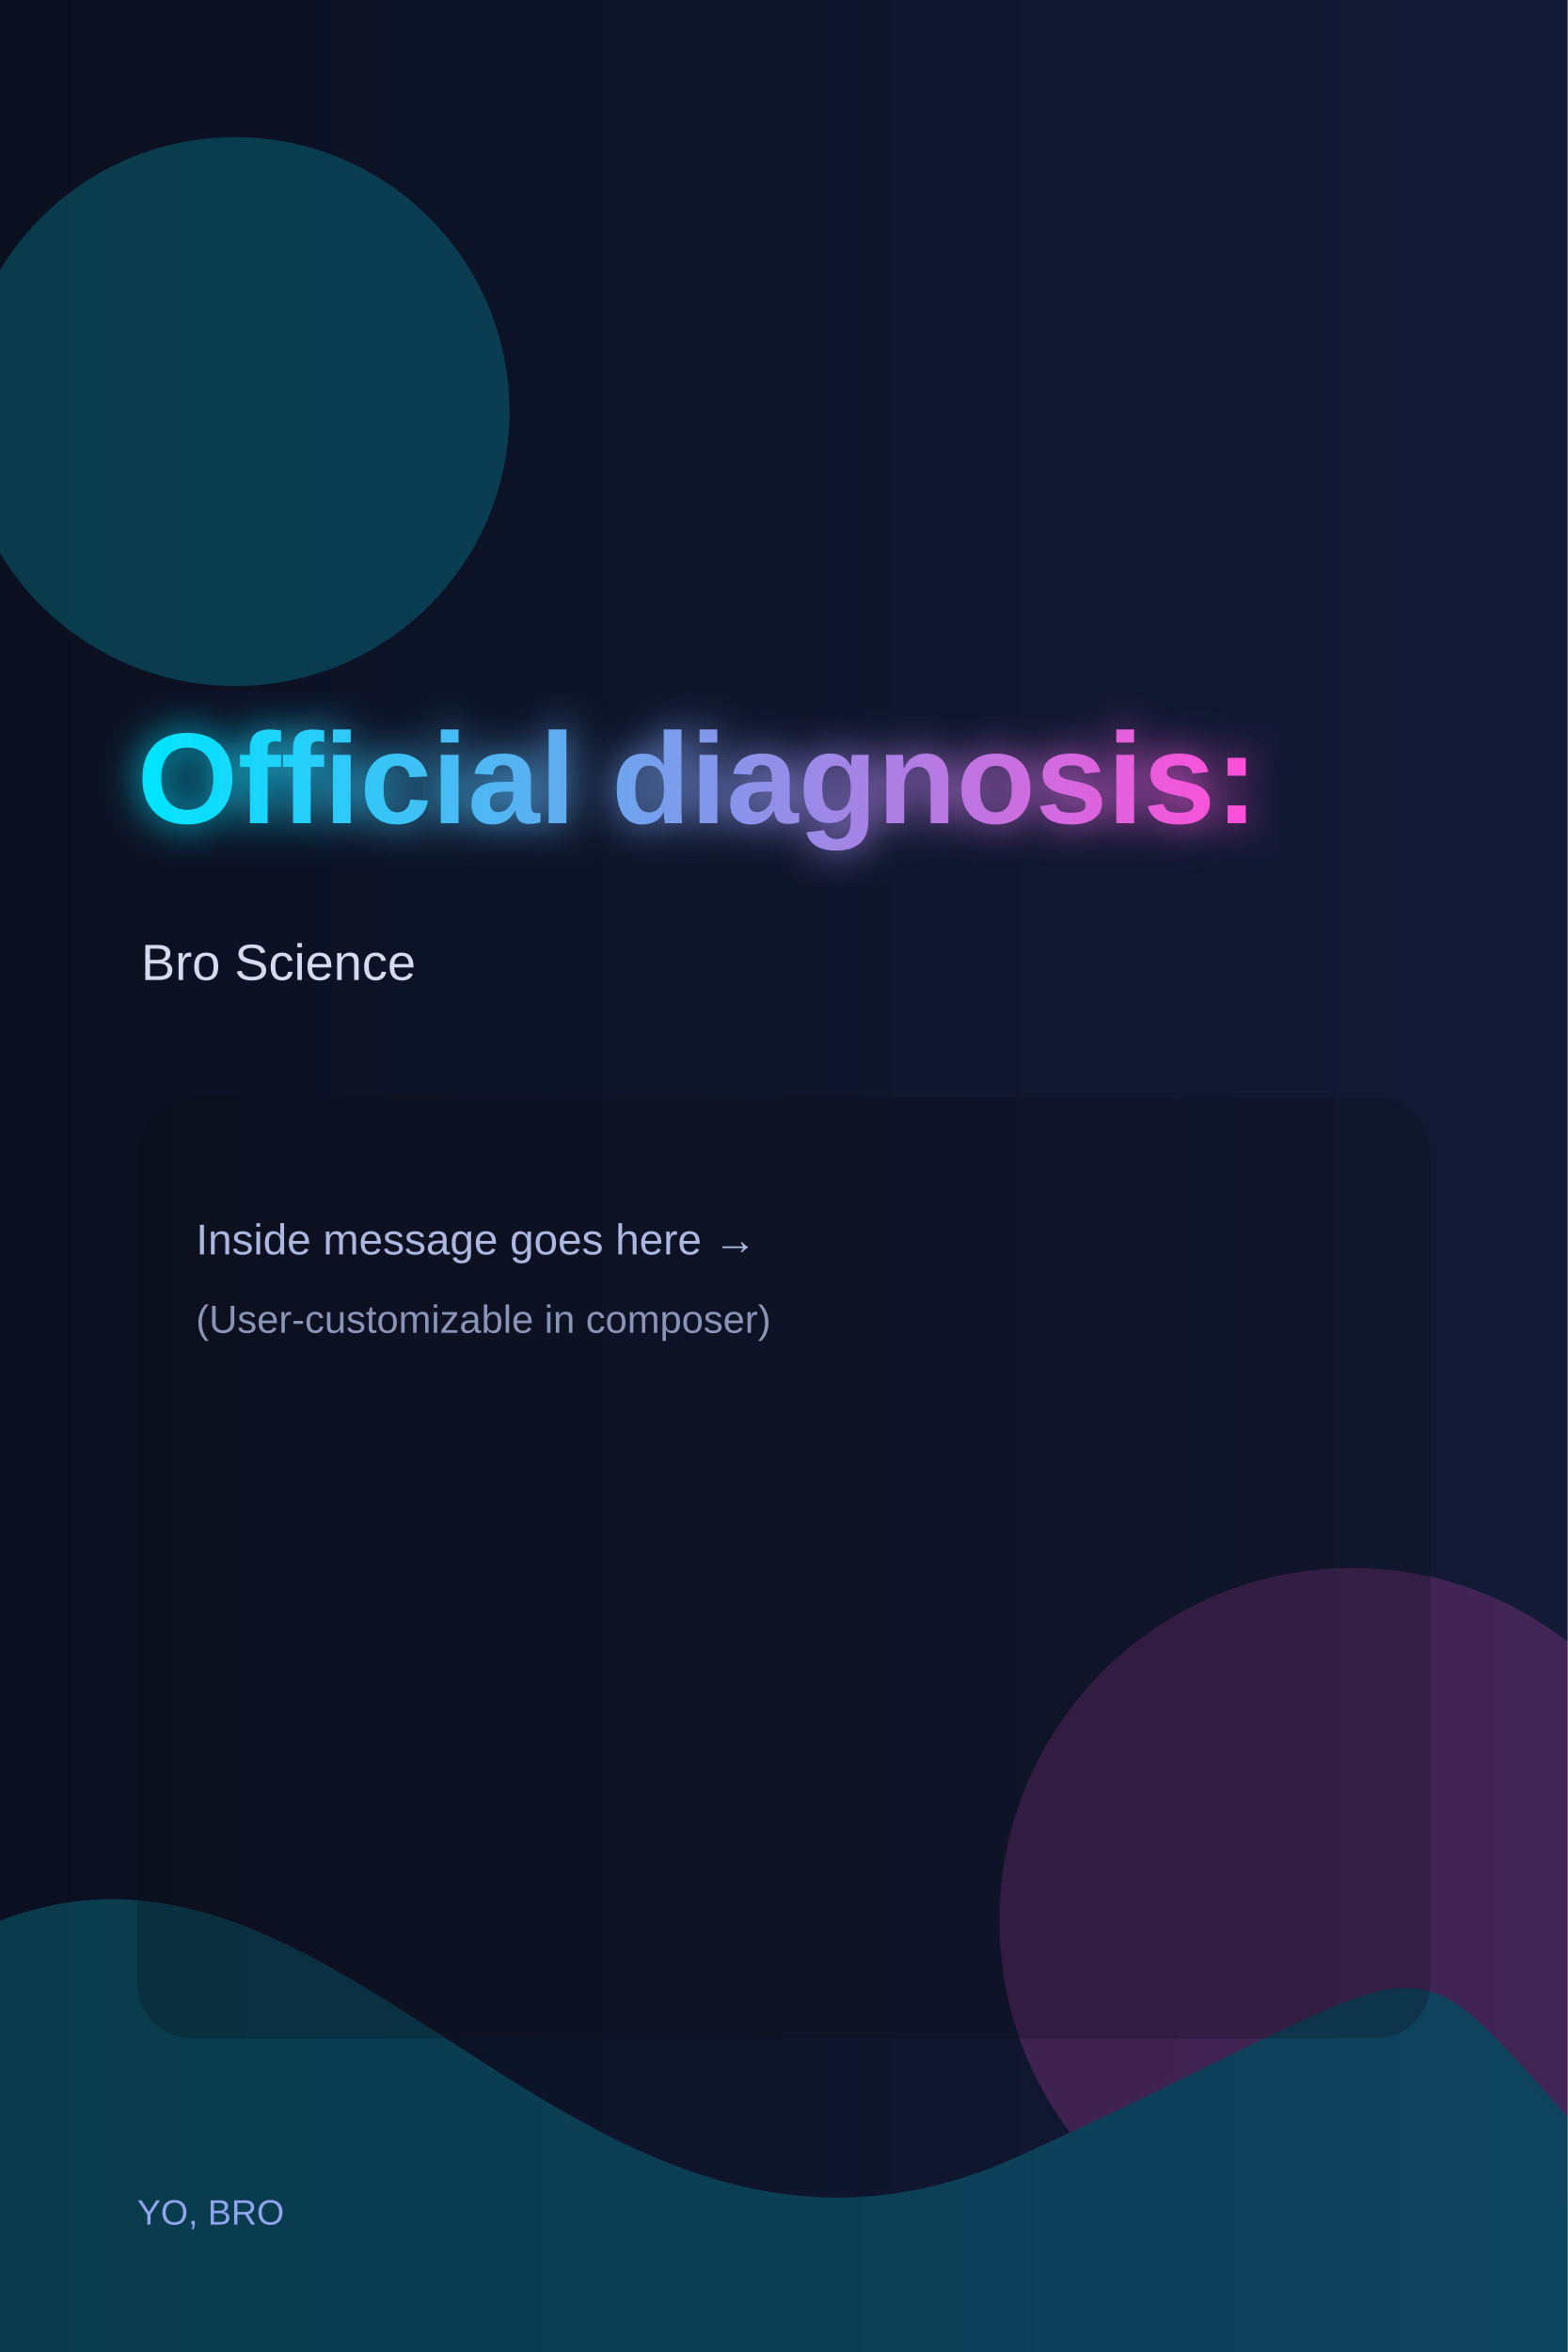
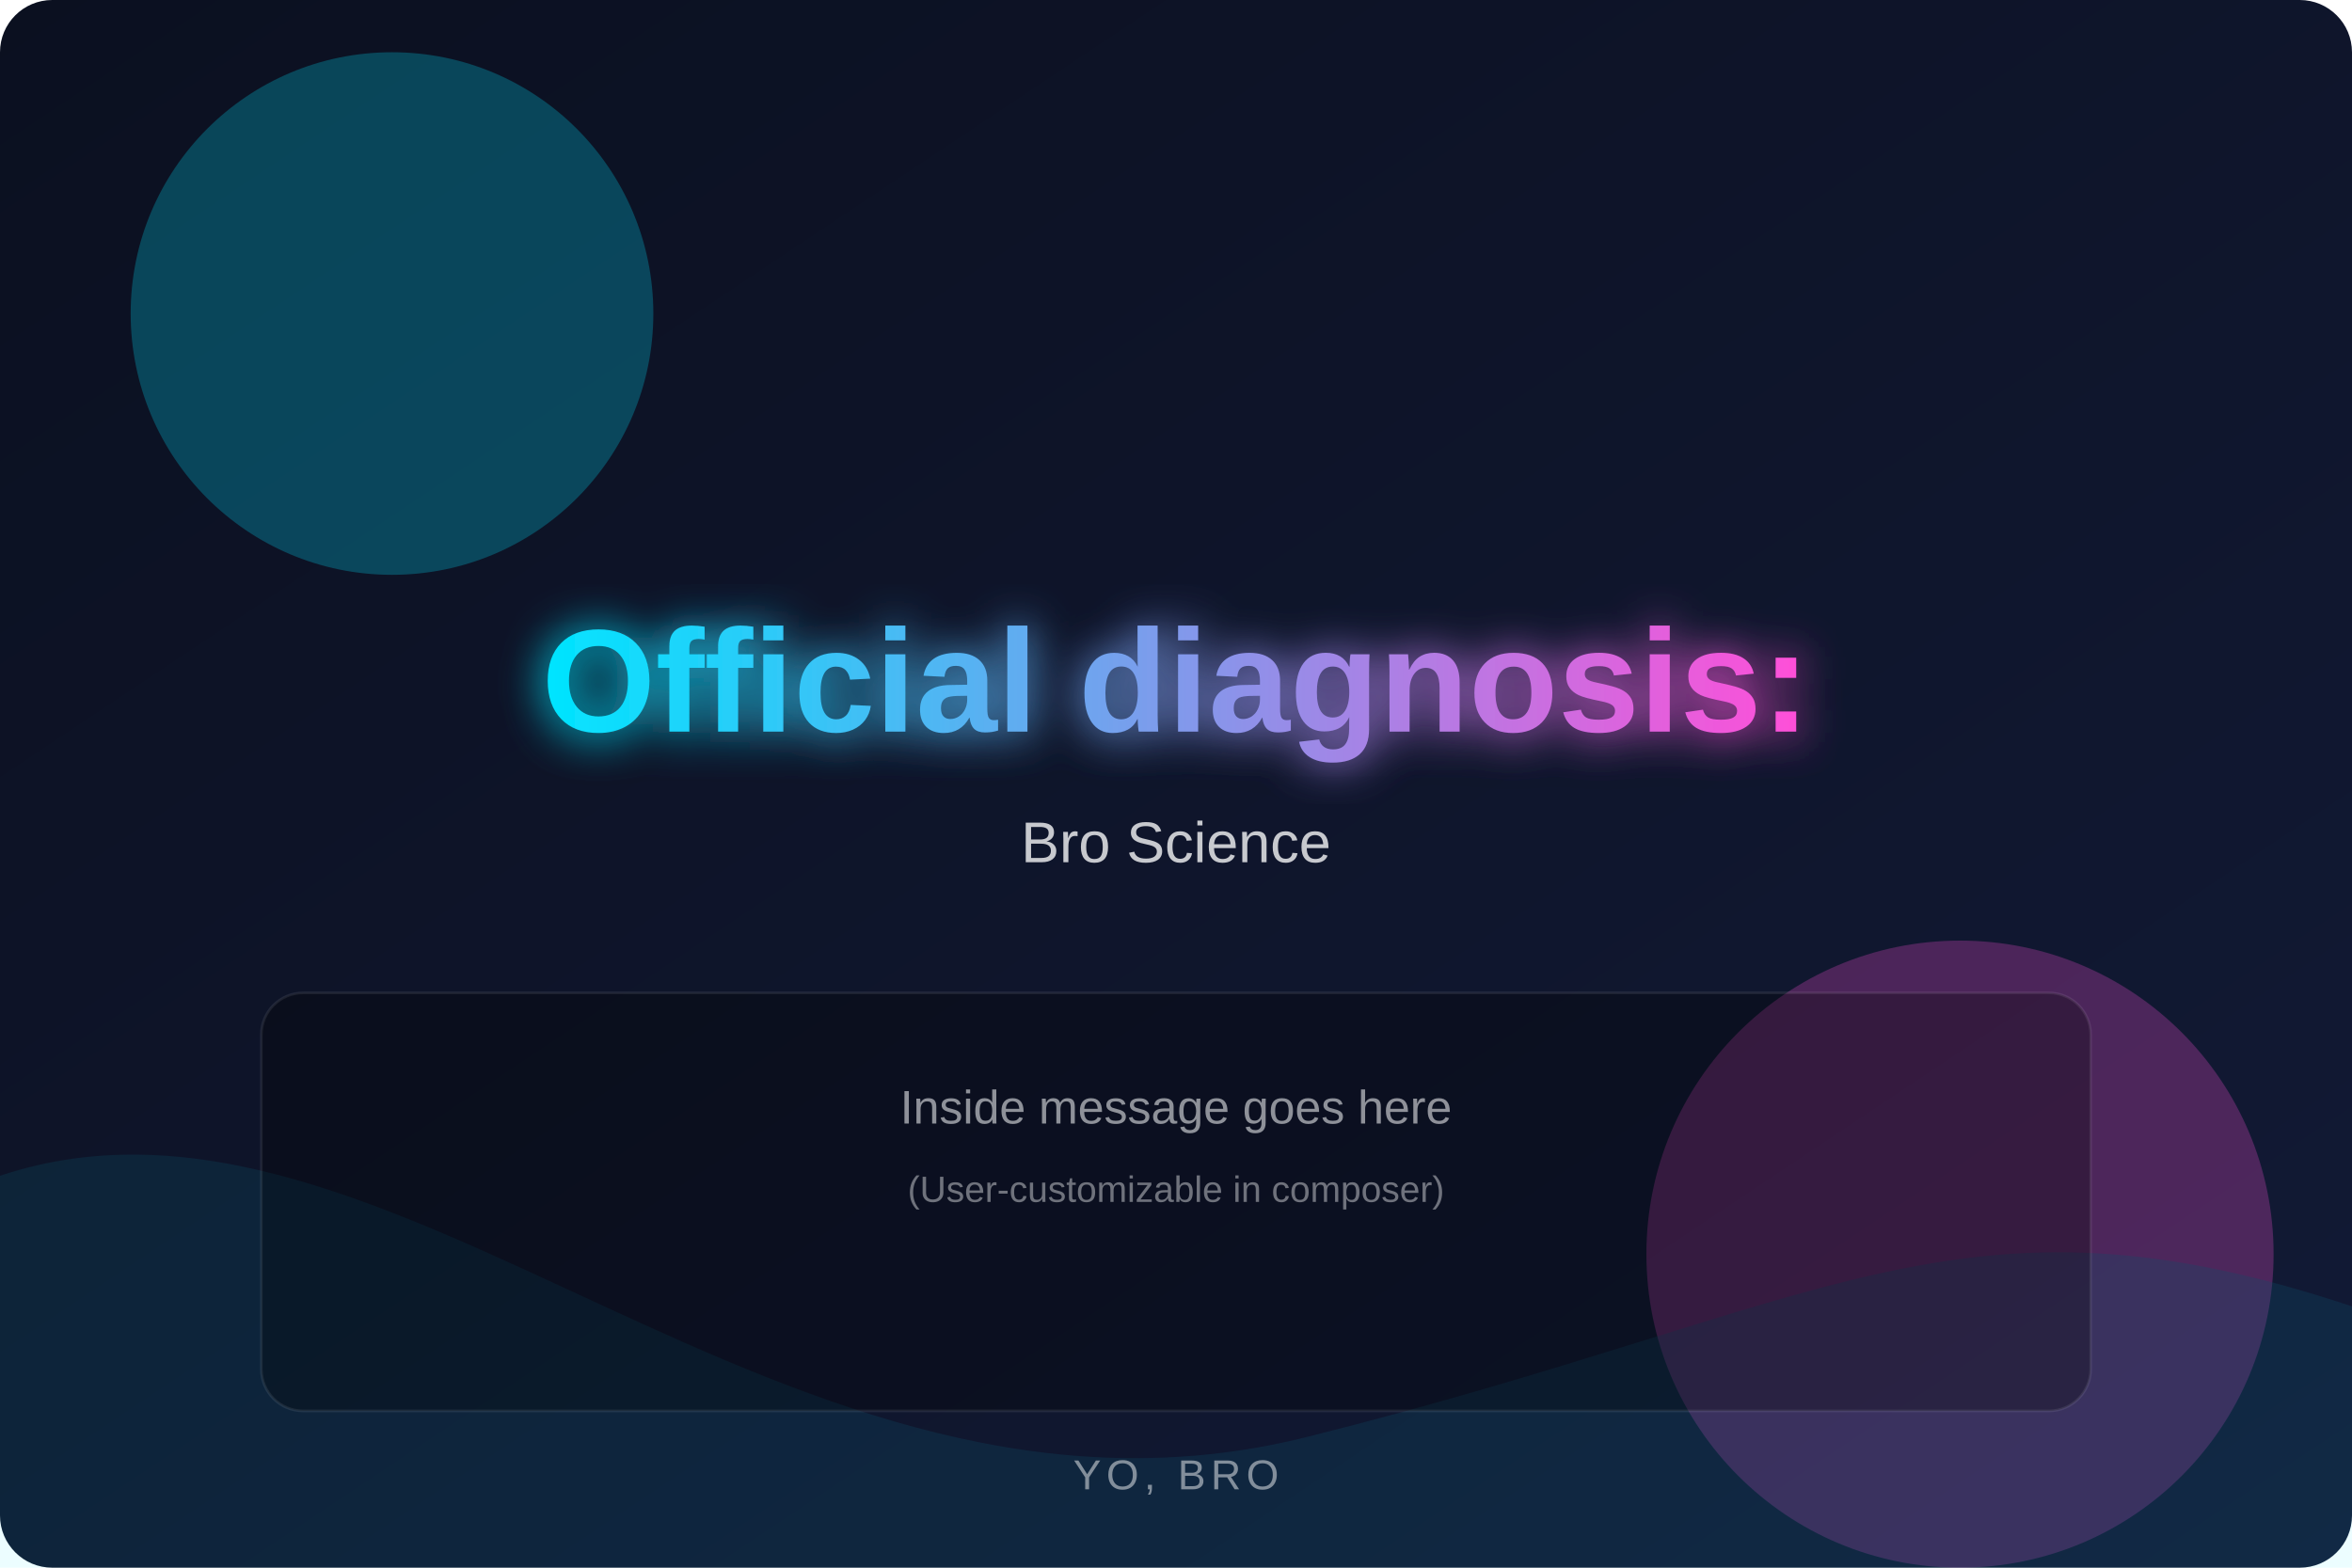
- <svg xmlns="http://www.w3.org/2000/svg" width="800" height="1200" viewBox="0 0 800 1200">
+ <svg xmlns="http://www.w3.org/2000/svg" width="1500" height="1000" viewBox="0 0 900 600">
  <defs>
-     <linearGradient id="bg" x1="0" x2="1">
+     <linearGradient id="bg" x1="0" y1="0" x2="1" y2="1">
      <stop offset="0" stop-color="#0b1020" />
      <stop offset="1" stop-color="#121a36" />
    </linearGradient>
    <linearGradient id="grad" x1="0" x2="1">
      <stop offset="0" stop-color="#00e5ff" />
      <stop offset="1" stop-color="#ff4fd8" />
    </linearGradient>
    <filter id="glow" x="-30%" y="-30%" width="160%" height="160%">
-       <feGaussianBlur stdDeviation="10" result="b" />
+       <feGaussianBlur stdDeviation="8" result="b" />
      <feMerge>
        <feMergeNode in="b" />
        <feMergeNode in="SourceGraphic" />
      </feMerge>
    </filter>
+     <filter id="softShadow">
+       <feDropShadow dx="0" dy="4" stdDeviation="8" flood-color="rgba(0,0,0,0.4)" />
+     </filter>
  </defs>
-   <rect width="800" height="1200" fill="url(#bg)" />
-   <g opacity="0.20">
-     <circle cx="120" cy="210" r="140" fill="#00e5ff" />
-     <circle cx="690" cy="980" r="180" fill="#ff4fd8" />
-     <path d="M0 980 C180 910, 300 1200, 520 1100 S710 980, 800 1080 V1200 H0 Z" fill="#00e5ff" />
+   <rect width="900" height="600" rx="20" fill="url(#bg)" />
+   <g opacity="0.25">
+     <circle cx="150" cy="120" r="100" fill="#00e5ff" />
+     <circle cx="750" cy="480" r="120" fill="#ff4fd8" />
+     <path d="M0 450 C150 400, 300 600, 500 550 S750 450, 900 500 V600 H0 Z" fill="#00e5ff" opacity="0.3" />
  </g>
  <g filter="url(#glow)">
-     <text x="70" y="420" font-family="system-ui,Segoe UI,Arial" font-size="66" font-weight="850" fill="url(#grad)">
-       Official diagnosis:
-     </text>
+     <text x="450" y="280" text-anchor="middle" font-family="system-ui,Segoe UI,Arial" font-size="56" font-weight="800" fill="url(#grad)" filter="url(#softShadow)">Official diagnosis:</text>
  </g>
-   <text x="72" y="500" font-family="system-ui,Segoe UI,Arial" font-size="26" fill="#e7ecff" opacity="0.92">
-     Bro Science
-   </text>
-   <g opacity="0.9">
-     <rect x="70" y="560" width="660" height="480" rx="28" fill="#0b0b12" opacity="0.28" />
-     <text x="100" y="640" font-family="system-ui,Segoe UI,Arial" font-size="22" fill="#c7d2fe" opacity="0.95">
-       Inside message goes here →
-     </text>
-     <text x="100" y="680" font-family="system-ui,Segoe UI,Arial" font-size="20" fill="#c7d2fe" opacity="0.75">
-       (User-customizable in composer)
-     </text>
+   <text x="450" y="330" text-anchor="middle" font-family="system-ui,Segoe UI,Arial" font-size="22" fill="rgba(255,255,255,0.85)" opacity="0.9">Bro Science</text>
+   <g opacity="0.85">
+     <rect x="100" y="380" width="700" height="160" rx="16" fill="rgba(0,0,0,0.35)" stroke="rgba(255,255,255,0.1)" stroke-width="1" />
+     <text x="450" y="430" text-anchor="middle" font-family="system-ui,Segoe UI,Arial" font-size="18" fill="rgba(255,255,255,0.7)" opacity="0.9">Inside message goes here</text>
+     <text x="450" y="460" text-anchor="middle" font-family="system-ui,Segoe UI,Arial" font-size="14" fill="rgba(255,255,255,0.6)" opacity="0.8">(User-customizable in composer)</text>
  </g>
-   <text x="70" y="1135" font-family="system-ui,Segoe UI,Arial" font-size="18" fill="#9fb0ff" opacity="0.9">YO, BRO</text>
+   <text x="450" y="570" text-anchor="middle" font-family="system-ui,Segoe UI,Arial" font-size="16" fill="rgba(255,255,255,0.6)" opacity="0.8" letter-spacing="2">YO, BRO</text>
</svg>
